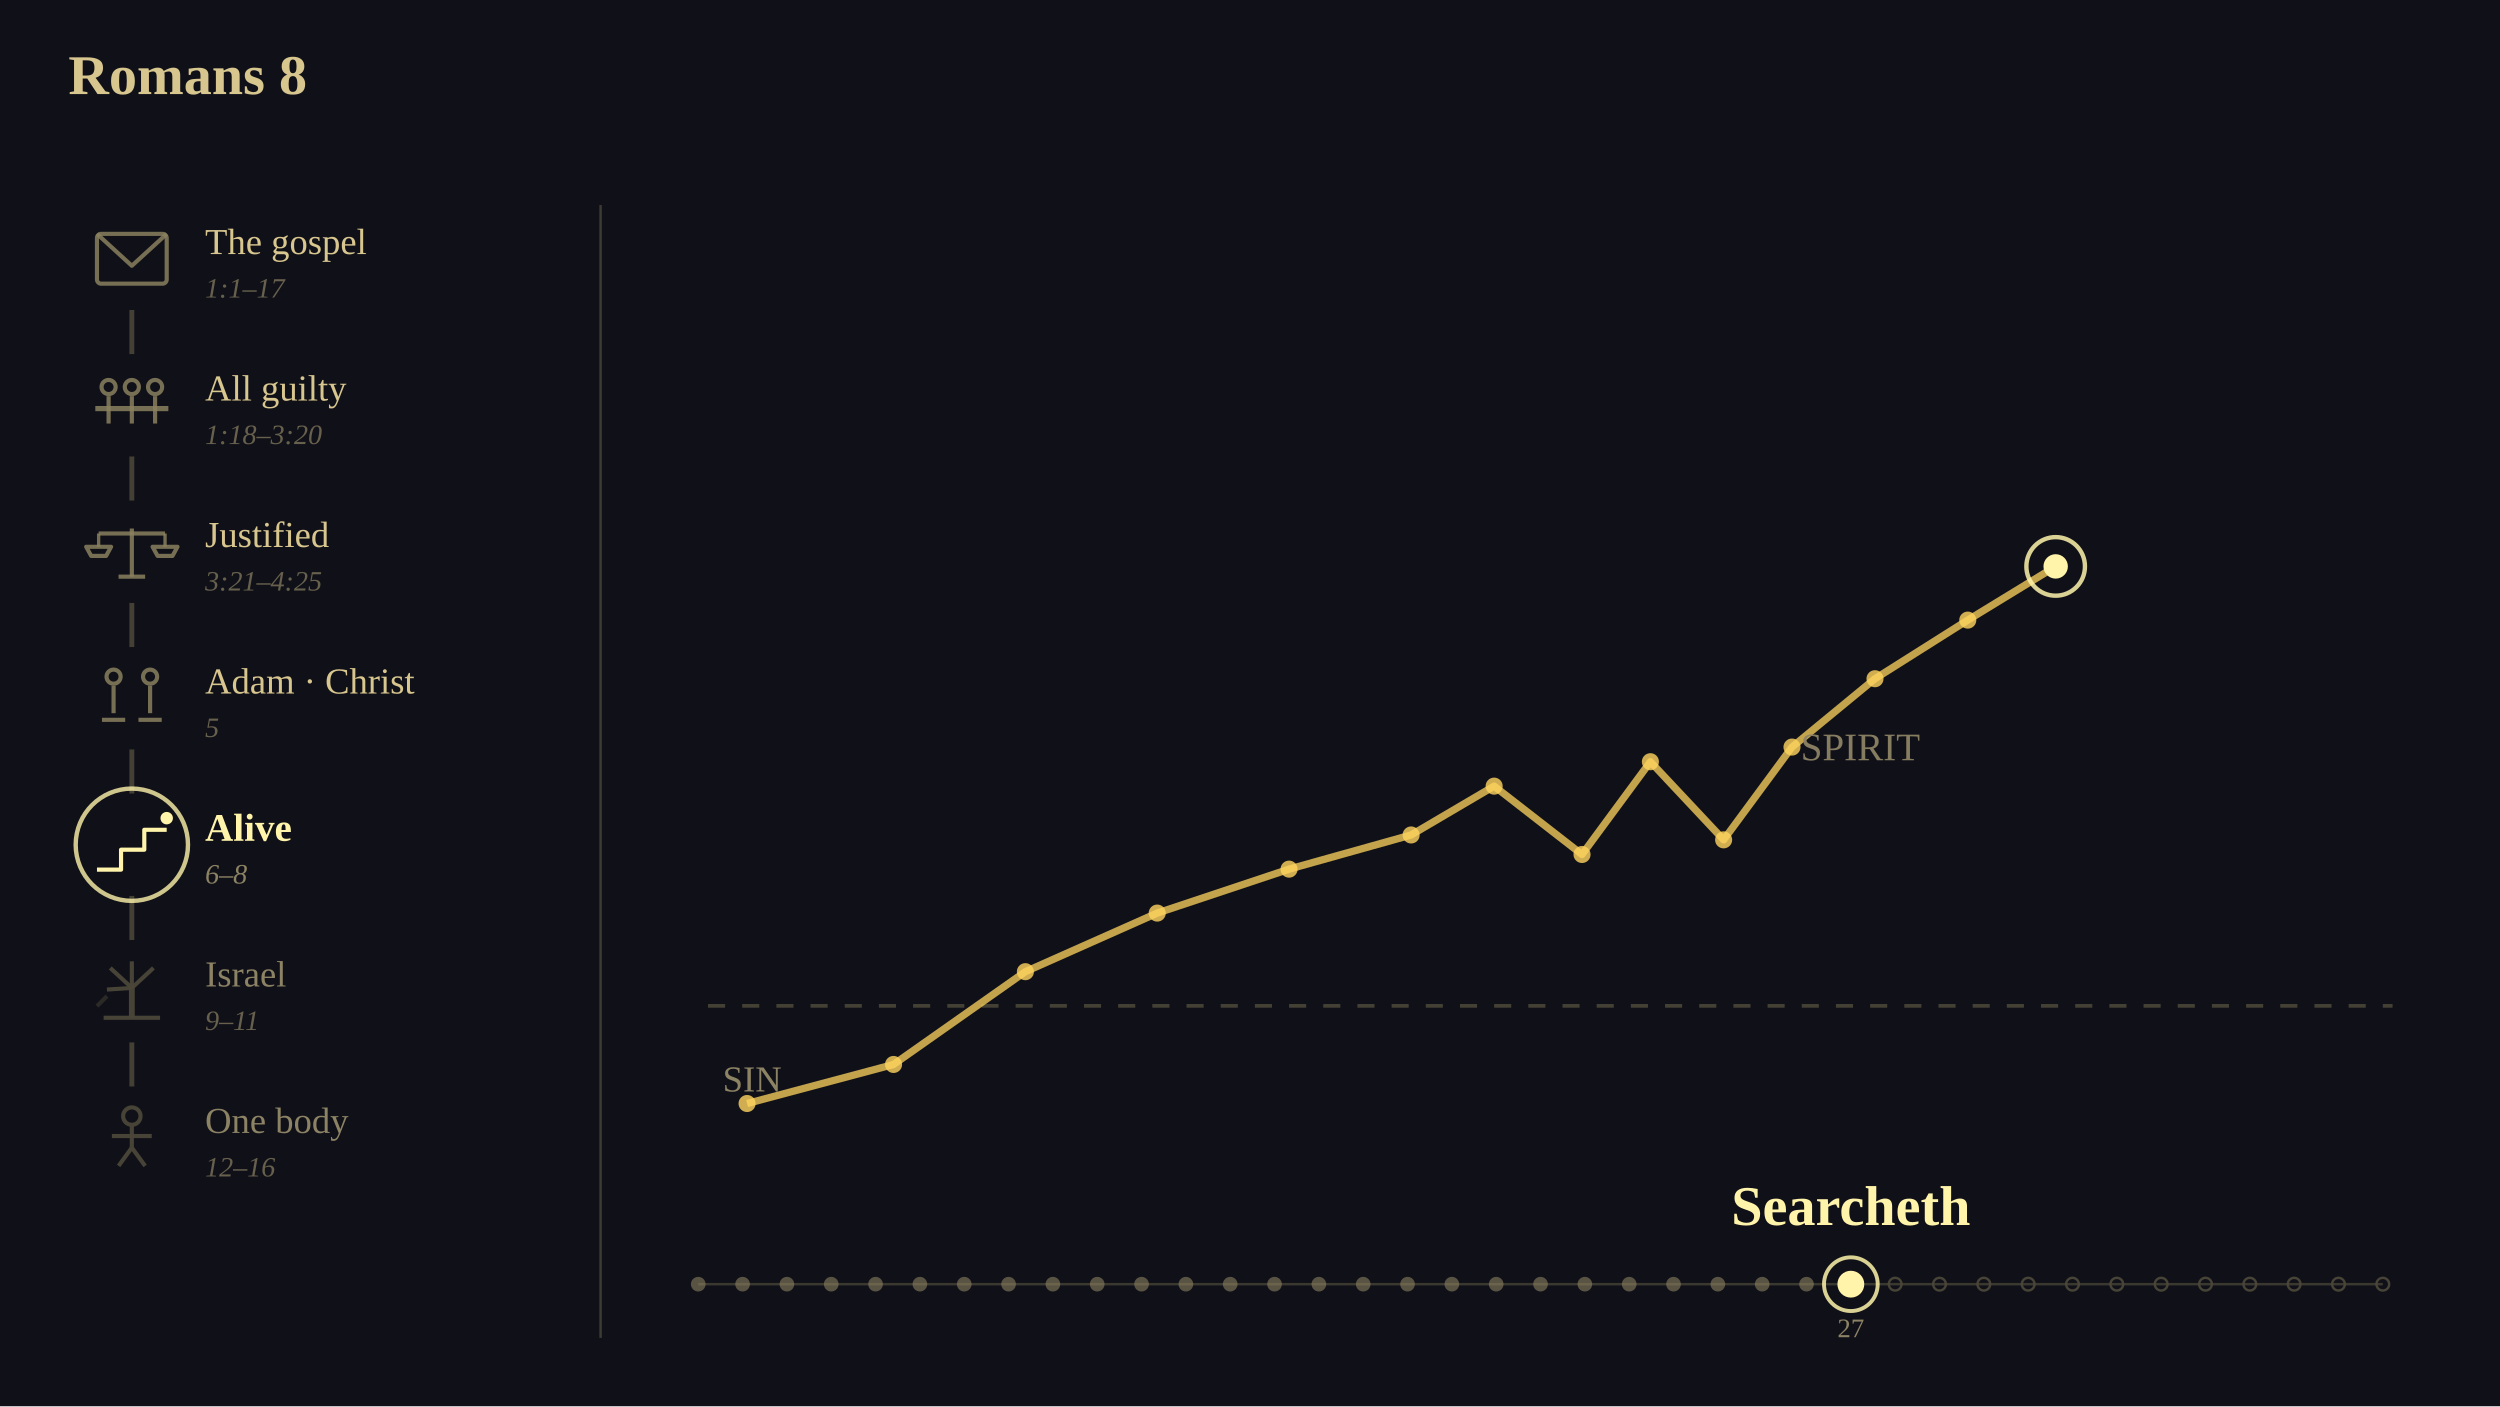
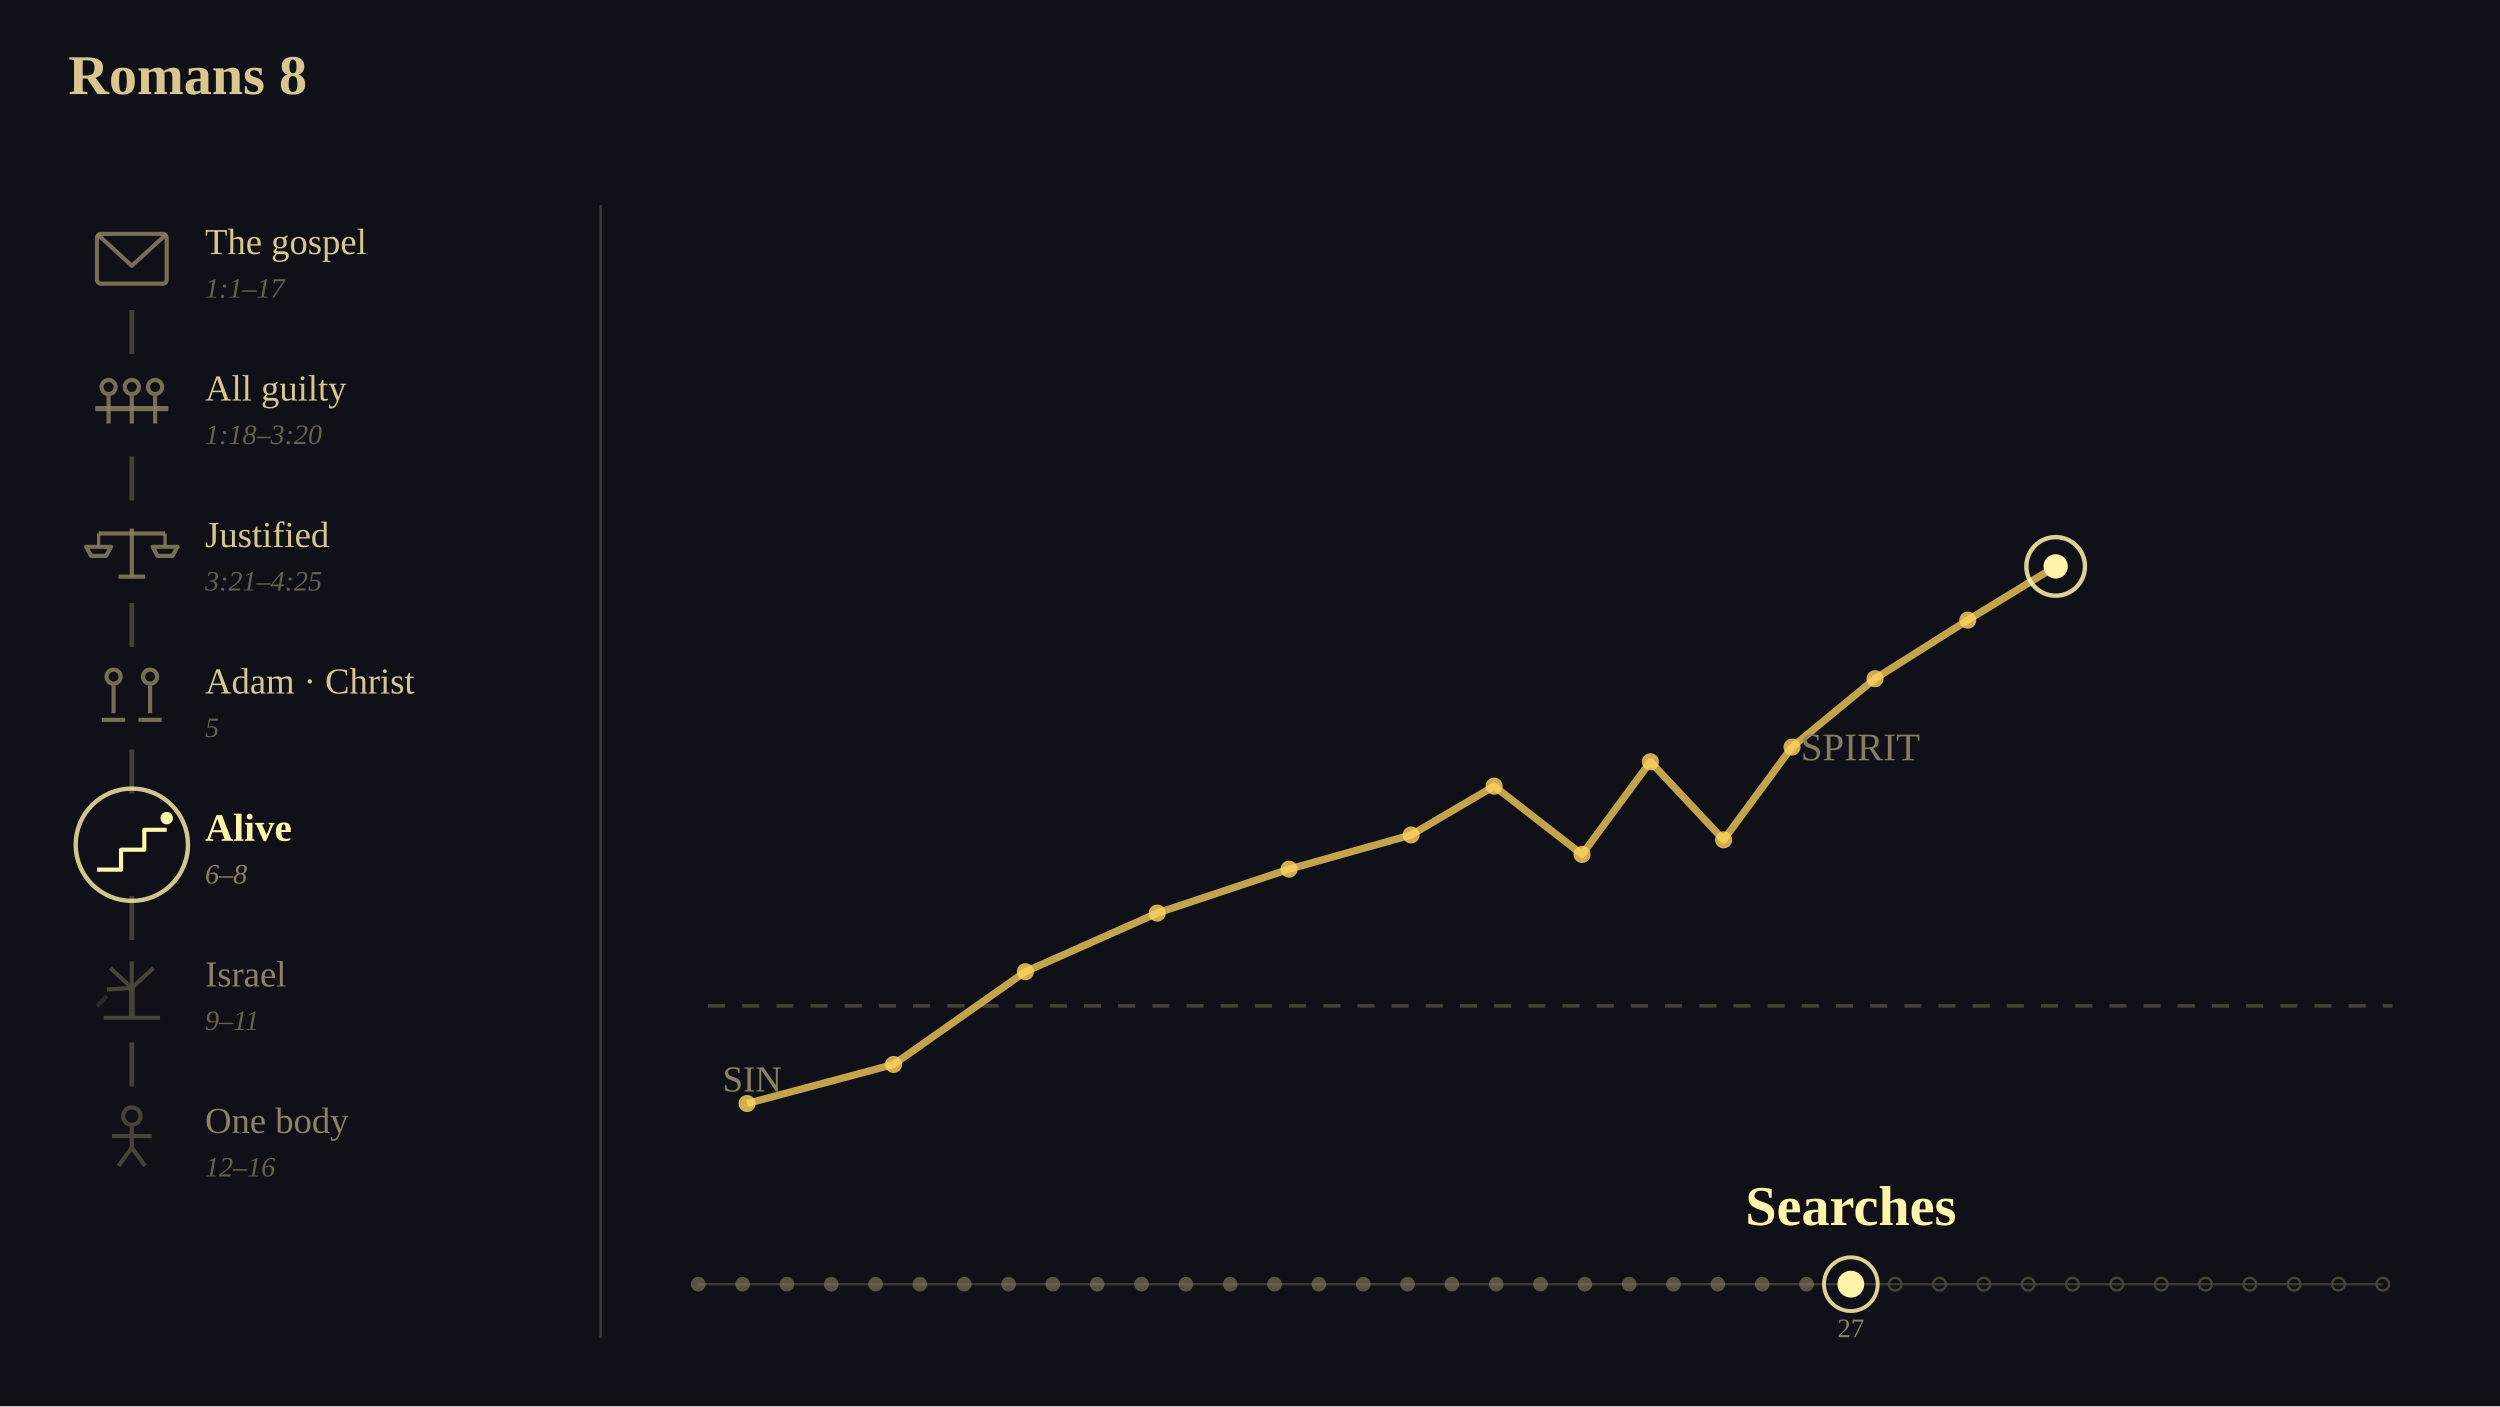
<svg xmlns="http://www.w3.org/2000/svg" viewBox="0 0 1024 576" width="1024" height="576" font-family="Georgia, 'Times New Roman', serif">
  <rect x="0" y="0" width="1024" height="576" fill="rgb(16,16,24)" />
  <text x="28" y="24" font-size="23" text-anchor="start" dominant-baseline="text-before-edge" fill="rgb(216,198,143)" font-family="Georgia, 'Times New Roman', serif" font-weight="bold">Romans 8</text>
  <line x1="54" y1="106" x2="54" y2="466" stroke="rgb(74,70,56)" stroke-width="2" stroke-opacity="0.898" />
  <circle cx="54" cy="106" r="21" fill="rgb(16,16,24)" />
  <rect x="39.72" y="95.8" width="28.56" height="20.4" rx="1.7" fill="none" stroke="rgb(138,129,95)" stroke-width="1.7" stroke-opacity="0.847" />
  <polyline points="39.72,95.8 54,108.86 68.28,95.8" stroke-linejoin="round" fill="none" stroke="rgb(138,129,95)" stroke-width="1.7" stroke-opacity="0.847" />
  <text x="84" y="99" font-size="15" text-anchor="start" dominant-baseline="central" fill="rgb(216,198,143)" font-family="Georgia, 'Times New Roman', serif">The gospel</text>
  <text x="84" y="118" font-size="11.5" text-anchor="start" dominant-baseline="central" fill="rgb(140,130,100)" font-family="Georgia, 'Times New Roman', serif" fill-opacity="0.698" font-style="italic">1:1–17</text>
  <circle cx="54" cy="166" r="21" fill="rgb(16,16,24)" />
  <circle cx="44.48" cy="158.52" r="2.89" fill="none" stroke="rgb(138,129,95)" stroke-width="1.7" stroke-opacity="0.847" />
  <line x1="44.48" y1="162.26" x2="44.48" y2="173.48" stroke="rgb(138,129,95)" stroke-width="1.7" stroke-opacity="0.847" />
  <circle cx="54" cy="158.52" r="2.89" fill="none" stroke="rgb(138,129,95)" stroke-width="1.7" stroke-opacity="0.847" />
  <line x1="54" y1="162.26" x2="54" y2="173.48" stroke="rgb(138,129,95)" stroke-width="1.7" stroke-opacity="0.847" />
  <circle cx="63.52" cy="158.52" r="2.89" fill="none" stroke="rgb(138,129,95)" stroke-width="1.7" stroke-opacity="0.847" />
  <line x1="63.52" y1="162.26" x2="63.52" y2="173.48" stroke="rgb(138,129,95)" stroke-width="1.7" stroke-opacity="0.847" />
  <line x1="39.04" y1="167.36" x2="68.96" y2="167.36" stroke="rgb(138,129,95)" stroke-width="2.12" stroke-opacity="0.847" />
  <text x="84" y="159" font-size="15" text-anchor="start" dominant-baseline="central" fill="rgb(216,198,143)" font-family="Georgia, 'Times New Roman', serif">All guilty</text>
  <text x="84" y="178" font-size="11.5" text-anchor="start" dominant-baseline="central" fill="rgb(140,130,100)" font-family="Georgia, 'Times New Roman', serif" fill-opacity="0.698" font-style="italic">1:18–3:20</text>
  <circle cx="54" cy="226" r="21" fill="rgb(16,16,24)" />
  <line x1="54" y1="216.48" x2="54" y2="236.2" stroke="rgb(138,129,95)" stroke-width="1.7" stroke-opacity="0.847" />
  <line x1="48.56" y1="236.2" x2="59.44" y2="236.2" stroke="rgb(138,129,95)" stroke-width="1.7" stroke-opacity="0.847" />
  <line x1="40.4" y1="218.52" x2="67.6" y2="218.52" stroke="rgb(138,129,95)" stroke-width="1.7" stroke-opacity="0.847" />
  <line x1="40.4" y1="218.52" x2="40.4" y2="223.96" stroke="rgb(138,129,95)" stroke-width="1.36" stroke-opacity="0.847" />
  <polygon points="35.3,223.96 45.5,223.96 43.46,227.7 37.34,227.7" stroke-linejoin="round" fill="none" stroke="rgb(138,129,95)" stroke-width="1.7" stroke-opacity="0.847" />
  <line x1="67.6" y1="218.52" x2="67.6" y2="223.96" stroke="rgb(138,129,95)" stroke-width="1.36" stroke-opacity="0.847" />
  <polygon points="62.5,223.96 72.7,223.96 70.66,227.7 64.54,227.7" stroke-linejoin="round" fill="none" stroke="rgb(138,129,95)" stroke-width="1.7" stroke-opacity="0.847" />
  <text x="84" y="219" font-size="15" text-anchor="start" dominant-baseline="central" fill="rgb(216,198,143)" font-family="Georgia, 'Times New Roman', serif">Justified</text>
  <text x="84" y="238" font-size="11.5" text-anchor="start" dominant-baseline="central" fill="rgb(140,130,100)" font-family="Georgia, 'Times New Roman', serif" fill-opacity="0.698" font-style="italic">3:21–4:25</text>
  <circle cx="54" cy="286" r="21" fill="rgb(16,16,24)" />
  <circle cx="46.52" cy="277.16" r="2.89" fill="none" stroke="rgb(138,129,95)" stroke-width="1.7" stroke-opacity="0.847" />
  <line x1="46.52" y1="280.9" x2="46.52" y2="292.12" stroke="rgb(138,129,95)" stroke-width="1.7" stroke-opacity="0.847" />
  <line x1="41.76" y1="294.84" x2="51.28" y2="294.84" stroke="rgb(138,129,95)" stroke-width="1.7" stroke-opacity="0.847" />
  <circle cx="61.48" cy="277.16" r="2.89" fill="none" stroke="rgb(138,129,95)" stroke-width="1.7" stroke-opacity="0.847" />
  <line x1="61.48" y1="280.9" x2="61.48" y2="292.12" stroke="rgb(138,129,95)" stroke-width="1.7" stroke-opacity="0.847" />
  <line x1="56.72" y1="294.84" x2="66.24" y2="294.84" stroke="rgb(138,129,95)" stroke-width="1.7" stroke-opacity="0.847" />
  <text x="84" y="279" font-size="15" text-anchor="start" dominant-baseline="central" fill="rgb(216,198,143)" font-family="Georgia, 'Times New Roman', serif">Adam · Christ</text>
  <text x="84" y="298" font-size="11.5" text-anchor="start" dominant-baseline="central" fill="rgb(140,130,100)" font-family="Georgia, 'Times New Roman', serif" fill-opacity="0.698" font-style="italic">5</text>
  <circle cx="54" cy="346" r="21" fill="rgb(16,16,24)" />
  <polyline points="39.72,356.2 49.58,356.2 49.58,348.04 59.1,348.04 59.1,339.88 68.28,339.88" stroke-linejoin="round" fill="none" stroke="rgb(255,244,170)" stroke-width="1.7" />
  <circle cx="68.28" cy="335.12" r="2.55" fill="rgb(255,244,170)" />
  <ellipse cx="54" cy="346" rx="23" ry="23" fill="none" stroke="rgb(255,244,170)" stroke-width="1.8" stroke-opacity="0.800" />
  <text x="84" y="339" font-size="16" text-anchor="start" dominant-baseline="central" fill="rgb(255,244,170)" font-family="Georgia, 'Times New Roman', serif" font-weight="bold">Alive</text>
  <text x="84" y="358" font-size="11.5" text-anchor="start" dominant-baseline="central" fill="rgb(140,130,100)" font-family="Georgia, 'Times New Roman', serif" font-style="italic">6–8</text>
  <circle cx="54" cy="406" r="21" fill="rgb(16,16,24)" />
  <line x1="54" y1="416.88" x2="54" y2="404.64" stroke="rgb(74,70,56)" stroke-width="2.38" stroke-opacity="0.949" />
  <line x1="42.44" y1="416.88" x2="65.56" y2="416.88" stroke="rgb(74,70,56)" stroke-width="1.7" stroke-opacity="0.949" />
  <line x1="54" y1="404.64" x2="45.16" y2="396.48" stroke="rgb(74,70,56)" stroke-width="1.7" stroke-opacity="0.949" />
  <line x1="54" y1="404.64" x2="54" y2="393.76" stroke="rgb(74,70,56)" stroke-width="1.7" stroke-opacity="0.949" />
  <line x1="54" y1="404.64" x2="62.84" y2="396.48" stroke="rgb(74,70,56)" stroke-width="1.7" stroke-opacity="0.949" />
  <line x1="54" y1="404.64" x2="43.8" y2="405.32" stroke="rgb(74,70,56)" stroke-width="1.7" stroke-opacity="0.949" />
  <line x1="43.8" y1="408.04" x2="39.72" y2="412.12" stroke="rgb(74,70,56)" stroke-width="1.7" stroke-opacity="0.498" />
  <text x="84" y="399" font-size="15" text-anchor="start" dominant-baseline="central" fill="rgb(140,130,100)" font-family="Georgia, 'Times New Roman', serif">Israel</text>
  <text x="84" y="418" font-size="11.5" text-anchor="start" dominant-baseline="central" fill="rgb(140,130,100)" font-family="Georgia, 'Times New Roman', serif" fill-opacity="0.698" font-style="italic">9–11</text>
  <circle cx="54" cy="466" r="21" fill="rgb(16,16,24)" />
  <circle cx="54" cy="457.16" r="3.57" fill="none" stroke="rgb(74,70,56)" stroke-width="1.7" stroke-opacity="0.949" />
  <line x1="54" y1="461.24" x2="54" y2="470.08" stroke="rgb(74,70,56)" stroke-width="1.7" stroke-opacity="0.949" />
  <line x1="45.84" y1="465.32" x2="62.16" y2="465.32" stroke="rgb(74,70,56)" stroke-width="1.7" stroke-opacity="0.949" />
  <line x1="54" y1="470.08" x2="48.56" y2="477.56" stroke="rgb(74,70,56)" stroke-width="1.7" stroke-opacity="0.949" />
  <line x1="54" y1="470.08" x2="59.44" y2="477.56" stroke="rgb(74,70,56)" stroke-width="1.7" stroke-opacity="0.949" />
  <text x="84" y="459" font-size="15" text-anchor="start" dominant-baseline="central" fill="rgb(140,130,100)" font-family="Georgia, 'Times New Roman', serif">One body</text>
  <text x="84" y="478" font-size="11.5" text-anchor="start" dominant-baseline="central" fill="rgb(140,130,100)" font-family="Georgia, 'Times New Roman', serif" fill-opacity="0.698" font-style="italic">12–16</text>
  <line x1="246" y1="84" x2="246" y2="548" stroke="rgb(74,70,56)" stroke-width="1" stroke-opacity="0.800" />
  <line x1="290" y1="412" x2="980" y2="412" stroke="rgb(74,70,56)" stroke-width="1.5" stroke-opacity="0.898" stroke-dasharray="7,7" />
  <text x="296" y="442" font-size="15" text-anchor="start" dominant-baseline="central" fill="rgb(140,130,100)" font-family="Georgia, 'Times New Roman', serif">SIN</text>
  <polyline points="306,452 366,436 420,398 474,374 528,356 578,342 612,322 648,350 676,312 706,344 734,306 768,278 806,254 842,232" stroke-linejoin="round" fill="none" stroke="rgb(255,212,94)" stroke-width="3" stroke-opacity="0.749" />
  <circle cx="306" cy="452" r="3.5" fill="rgb(255,212,94)" fill-opacity="0.800" />
  <circle cx="366" cy="436" r="3.5" fill="rgb(255,212,94)" fill-opacity="0.800" />
  <circle cx="420" cy="398" r="3.5" fill="rgb(255,212,94)" fill-opacity="0.800" />
  <circle cx="474" cy="374" r="3.5" fill="rgb(255,212,94)" fill-opacity="0.800" />
  <circle cx="528" cy="356" r="3.5" fill="rgb(255,212,94)" fill-opacity="0.800" />
  <circle cx="578" cy="342" r="3.5" fill="rgb(255,212,94)" fill-opacity="0.800" />
  <circle cx="612" cy="322" r="3.5" fill="rgb(255,212,94)" fill-opacity="0.800" />
  <circle cx="648" cy="350" r="3.5" fill="rgb(255,212,94)" fill-opacity="0.800" />
  <circle cx="676" cy="312" r="3.5" fill="rgb(255,212,94)" fill-opacity="0.800" />
  <circle cx="706" cy="344" r="3.5" fill="rgb(255,212,94)" fill-opacity="0.800" />
  <circle cx="734" cy="306" r="3.5" fill="rgb(255,212,94)" fill-opacity="0.800" />
  <circle cx="768" cy="278" r="3.5" fill="rgb(255,212,94)" fill-opacity="0.800" />
  <circle cx="806" cy="254" r="3.5" fill="rgb(255,212,94)" fill-opacity="0.800" />
  <circle cx="842" cy="232" r="5" fill="rgb(255,244,170)" />
  <ellipse cx="842" cy="232" rx="12" ry="12" fill="none" stroke="rgb(255,244,170)" stroke-width="1.8" stroke-opacity="0.847" />
  <text x="762" y="306" font-size="16" text-anchor="middle" dominant-baseline="central" fill="rgb(140,130,100)" font-family="Georgia, 'Times New Roman', serif" fill-opacity="0.949">SPIRIT</text>
  <line x1="286" y1="526" x2="976" y2="526" stroke="rgb(74,70,56)" stroke-width="1" stroke-opacity="0.749" />
  <circle cx="286" cy="526" r="3" fill="rgb(138,129,95)" fill-opacity="0.600" />
  <circle cx="304.16" cy="526" r="3" fill="rgb(138,129,95)" fill-opacity="0.600" />
  <circle cx="322.32" cy="526" r="3" fill="rgb(138,129,95)" fill-opacity="0.600" />
  <circle cx="340.47" cy="526" r="3" fill="rgb(138,129,95)" fill-opacity="0.600" />
  <circle cx="358.63" cy="526" r="3" fill="rgb(138,129,95)" fill-opacity="0.600" />
  <circle cx="376.79" cy="526" r="3" fill="rgb(138,129,95)" fill-opacity="0.600" />
  <circle cx="394.95" cy="526" r="3" fill="rgb(138,129,95)" fill-opacity="0.600" />
  <circle cx="413.11" cy="526" r="3" fill="rgb(138,129,95)" fill-opacity="0.600" />
  <circle cx="431.26" cy="526" r="3" fill="rgb(138,129,95)" fill-opacity="0.600" />
  <circle cx="449.42" cy="526" r="3" fill="rgb(138,129,95)" fill-opacity="0.600" />
  <circle cx="467.58" cy="526" r="3" fill="rgb(138,129,95)" fill-opacity="0.600" />
  <circle cx="485.74" cy="526" r="3" fill="rgb(138,129,95)" fill-opacity="0.600" />
  <circle cx="503.89" cy="526" r="3" fill="rgb(138,129,95)" fill-opacity="0.600" />
  <circle cx="522.05" cy="526" r="3" fill="rgb(138,129,95)" fill-opacity="0.600" />
  <circle cx="540.21" cy="526" r="3" fill="rgb(138,129,95)" fill-opacity="0.600" />
  <circle cx="558.37" cy="526" r="3" fill="rgb(138,129,95)" fill-opacity="0.600" />
  <circle cx="576.53" cy="526" r="3" fill="rgb(138,129,95)" fill-opacity="0.600" />
  <circle cx="594.68" cy="526" r="3" fill="rgb(138,129,95)" fill-opacity="0.600" />
  <circle cx="612.84" cy="526" r="3" fill="rgb(138,129,95)" fill-opacity="0.600" />
  <circle cx="631" cy="526" r="3" fill="rgb(138,129,95)" fill-opacity="0.600" />
  <circle cx="649.16" cy="526" r="3" fill="rgb(138,129,95)" fill-opacity="0.600" />
  <circle cx="667.32" cy="526" r="3" fill="rgb(138,129,95)" fill-opacity="0.600" />
  <circle cx="685.47" cy="526" r="3" fill="rgb(138,129,95)" fill-opacity="0.600" />
  <circle cx="703.63" cy="526" r="3" fill="rgb(138,129,95)" fill-opacity="0.600" />
  <circle cx="721.79" cy="526" r="3" fill="rgb(138,129,95)" fill-opacity="0.600" />
  <circle cx="739.95" cy="526" r="3" fill="rgb(138,129,95)" fill-opacity="0.600" />
  <circle cx="776.26" cy="526" r="2.6" fill="none" stroke="rgb(74,70,56)" stroke-width="1" stroke-opacity="0.949" />
  <circle cx="794.42" cy="526" r="2.6" fill="none" stroke="rgb(74,70,56)" stroke-width="1" stroke-opacity="0.949" />
  <circle cx="812.58" cy="526" r="2.6" fill="none" stroke="rgb(74,70,56)" stroke-width="1" stroke-opacity="0.949" />
  <circle cx="830.74" cy="526" r="2.6" fill="none" stroke="rgb(74,70,56)" stroke-width="1" stroke-opacity="0.949" />
  <circle cx="848.89" cy="526" r="2.6" fill="none" stroke="rgb(74,70,56)" stroke-width="1" stroke-opacity="0.949" />
  <circle cx="867.05" cy="526" r="2.6" fill="none" stroke="rgb(74,70,56)" stroke-width="1" stroke-opacity="0.949" />
  <circle cx="885.21" cy="526" r="2.6" fill="none" stroke="rgb(74,70,56)" stroke-width="1" stroke-opacity="0.949" />
  <circle cx="903.37" cy="526" r="2.6" fill="none" stroke="rgb(74,70,56)" stroke-width="1" stroke-opacity="0.949" />
  <circle cx="921.53" cy="526" r="2.6" fill="none" stroke="rgb(74,70,56)" stroke-width="1" stroke-opacity="0.949" />
  <circle cx="939.68" cy="526" r="2.6" fill="none" stroke="rgb(74,70,56)" stroke-width="1" stroke-opacity="0.949" />
  <circle cx="957.84" cy="526" r="2.6" fill="none" stroke="rgb(74,70,56)" stroke-width="1" stroke-opacity="0.949" />
  <circle cx="976" cy="526" r="2.6" fill="none" stroke="rgb(74,70,56)" stroke-width="1" stroke-opacity="0.949" />
  <circle cx="758.11" cy="526" r="5.5" fill="rgb(255,244,170)" />
  <ellipse cx="758.11" cy="526" rx="11" ry="11" fill="none" stroke="rgb(255,244,170)" stroke-width="1.6" stroke-opacity="0.847" />
  <text x="758.11" y="544" font-size="11" text-anchor="middle" dominant-baseline="central" fill="rgb(140,130,100)" font-family="Georgia, 'Times New Roman', serif">27</text>
-   <text x="758.11" y="494" font-size="23" text-anchor="middle" dominant-baseline="central" fill="rgb(255,244,170)" font-family="Georgia, 'Times New Roman', serif" font-weight="bold">Searcheth</text>
+   <text x="758.11" y="494" font-size="23" text-anchor="middle" dominant-baseline="central" fill="rgb(255,244,170)" font-family="Georgia, 'Times New Roman', serif" font-weight="bold">Searches</text>
</svg>
